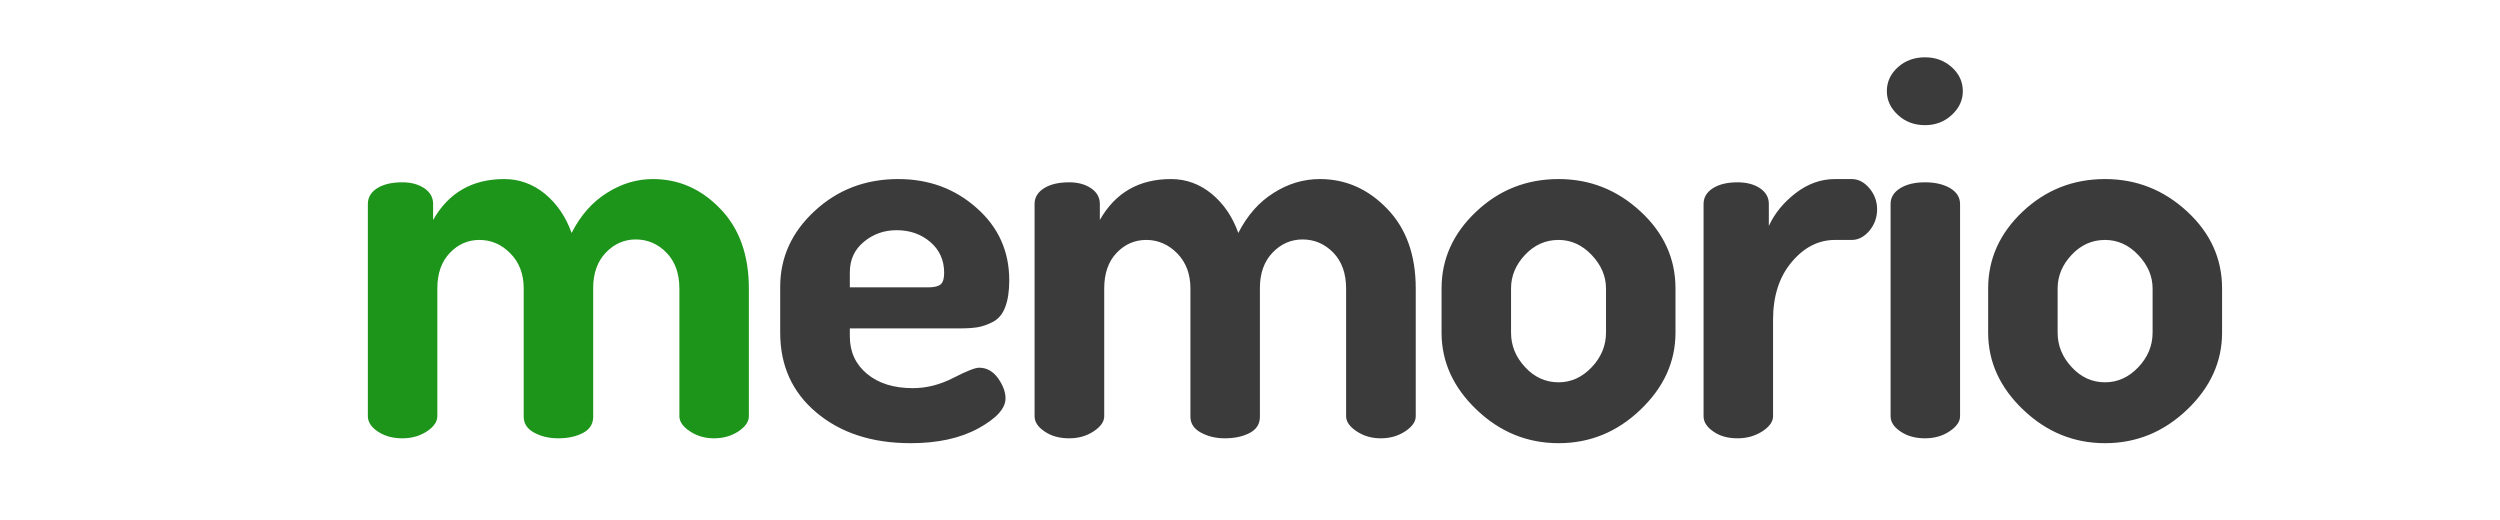
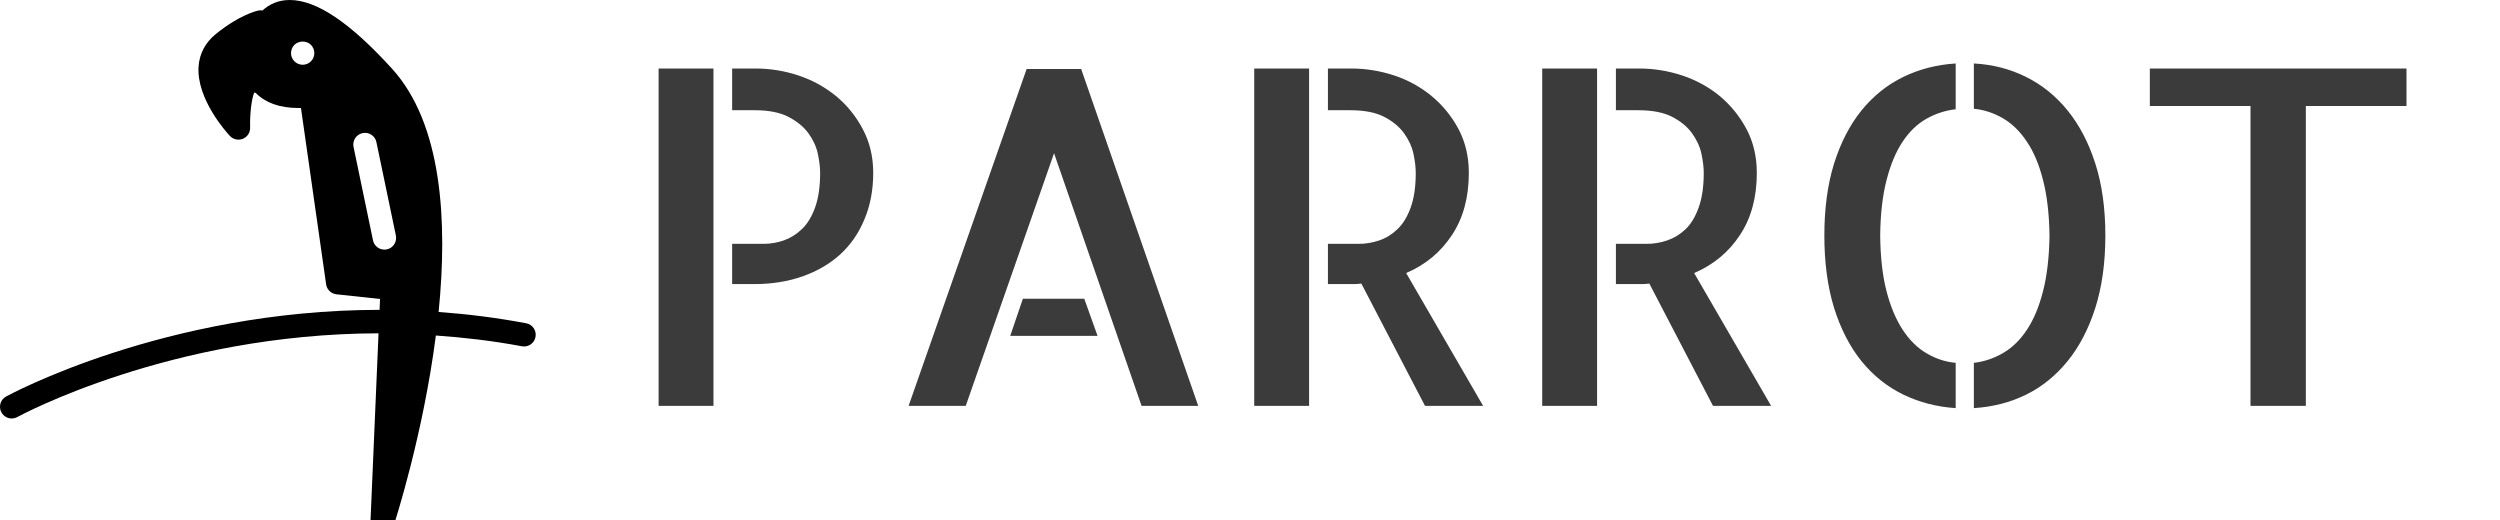
<svg xmlns="http://www.w3.org/2000/svg" width="154" height="32" viewBox="0 0 154 32">
-   <g transform="translate(41,-7)translate(52,23)rotate(0)translate(-52,-23)" opacity="1">
-     <path transform="translate(6,0)rotate(0)" d="M1.06 27.49L1.06 27.49L1.06 24.67L1.06 24.67Q1.06 21.95 3.19 19.99L3.19 19.99L3.19 19.99Q5.31 18.03 8.33 18.03L8.33 18.03L8.33 18.03Q11.16 18.03 13.16 19.81L13.16 19.81L13.16 19.81Q15.17 21.58 15.17 24.27L15.17 24.27L15.17 24.27Q15.17 25.27 14.92 25.92L14.92 25.92L14.92 25.92Q14.68 26.56 14.16 26.83L14.16 26.83L14.16 26.83Q13.65 27.09 13.21 27.16L13.21 27.16L13.21 27.16Q12.78 27.23 12.09 27.23L12.09 27.23L5.35 27.23L5.35 27.72L5.35 27.72Q5.35 29.15 6.41 30.03L6.41 30.03L6.41 30.03Q7.47 30.91 9.23 30.91L9.23 30.91L9.23 30.91Q10.49 30.91 11.72 30.28L11.72 30.28L11.72 30.28Q12.95 29.65 13.31 29.65L13.31 29.65L13.31 29.65Q14.01 29.65 14.48 30.30L14.48 30.30L14.48 30.30Q14.94 30.95 14.94 31.54L14.94 31.54L14.94 31.54Q14.94 32.47 13.26 33.39L13.26 33.39L13.26 33.39Q11.59 34.30 9.10 34.30L9.10 34.30L9.10 34.30Q5.54 34.30 3.30 32.42L3.30 32.42L3.30 32.42Q1.06 30.55 1.06 27.49ZM5.35 23.77L5.35 24.70L10.19 24.70L10.19 24.70Q10.72 24.70 10.94 24.52L10.94 24.52L10.94 24.52Q11.16 24.34 11.16 23.81L11.16 23.81L11.16 23.81Q11.16 22.64 10.31 21.91L10.31 21.91L10.31 21.91Q9.46 21.18 8.23 21.18L8.23 21.18L8.23 21.18Q7.07 21.18 6.21 21.90L6.21 21.90L6.21 21.90Q5.35 22.61 5.35 23.77L5.35 23.77ZM16.73 32.64L16.73 32.64L16.73 19.56L16.73 19.56Q16.73 18.96 17.32 18.59L17.32 18.59L17.32 18.59Q17.90 18.23 18.86 18.23L18.86 18.23L18.86 18.23Q19.66 18.23 20.20 18.59L20.20 18.59L20.20 18.59Q20.75 18.96 20.75 19.56L20.75 19.56L20.75 20.55L20.75 20.55Q22.18 18.03 25.13 18.03L25.13 18.03L25.13 18.03Q26.53 18.03 27.64 18.94L27.64 18.94L27.64 18.94Q28.75 19.86 29.28 21.35L29.28 21.35L29.28 21.35Q30.11 19.72 31.46 18.88L31.46 18.88L31.46 18.88Q32.80 18.03 34.30 18.03L34.30 18.03L34.30 18.03Q36.69 18.03 38.45 19.86L38.45 19.86L38.45 19.86Q40.21 21.68 40.21 24.77L40.21 24.77L40.21 32.64L40.21 32.64Q40.21 33.14 39.56 33.57L39.56 33.57L39.56 33.57Q38.91 34 38.05 34L38.05 34L38.05 34Q37.22 34 36.57 33.57L36.57 33.57L36.57 33.57Q35.92 33.14 35.92 32.64L35.92 32.64L35.92 24.77L35.92 24.77Q35.92 23.38 35.13 22.56L35.13 22.56L35.13 22.56Q34.33 21.75 33.24 21.75L33.24 21.75L33.24 21.75Q32.17 21.75 31.39 22.56L31.39 22.56L31.39 22.56Q30.61 23.38 30.61 24.74L30.61 24.74L30.61 32.67L30.61 32.67Q30.61 33.34 29.98 33.67L29.98 33.67L29.98 33.67Q29.35 34 28.45 34L28.45 34L28.45 34Q27.62 34 26.98 33.65L26.98 33.65L26.98 33.65Q26.33 33.30 26.33 32.67L26.33 32.67L26.33 24.77L26.33 24.77Q26.33 23.44 25.52 22.61L25.52 22.61L25.52 22.61Q24.70 21.78 23.61 21.78L23.61 21.78L23.61 21.78Q22.54 21.78 21.78 22.58L21.78 22.58L21.78 22.58Q21.02 23.38 21.02 24.77L21.02 24.77L21.02 32.64L21.02 32.64Q21.02 33.14 20.37 33.57L20.37 33.57L20.37 33.57Q19.72 34 18.86 34L18.86 34L18.86 34Q17.96 34 17.35 33.58L17.35 33.58L17.35 33.58Q16.73 33.17 16.73 32.64ZM41.80 27.49L41.80 27.49L41.80 24.77L41.80 24.77Q41.80 22.05 43.93 20.04L43.93 20.04L43.93 20.04Q46.05 18.03 49.01 18.03L49.01 18.03L49.01 18.03Q51.90 18.03 54.05 20.02L54.05 20.02L54.05 20.02Q56.21 22.01 56.21 24.77L56.21 24.77L56.21 27.49L56.21 27.49Q56.21 30.18 54.05 32.24L54.05 32.24L54.05 32.24Q51.90 34.30 49.01 34.30L49.01 34.30L49.01 34.30Q46.12 34.30 43.96 32.24L43.96 32.24L43.96 32.24Q41.80 30.18 41.80 27.49ZM46.08 24.77L46.08 27.49L46.08 27.49Q46.08 28.69 46.95 29.62L46.95 29.62L46.95 29.62Q47.81 30.55 49.01 30.55L49.01 30.55L49.01 30.55Q50.17 30.55 51.05 29.62L51.05 29.62L51.05 29.62Q51.93 28.69 51.93 27.49L51.93 27.49L51.93 24.77L51.93 24.77Q51.93 23.64 51.05 22.71L51.05 22.71L51.05 22.71Q50.17 21.78 49.01 21.78L49.01 21.78L49.01 21.78Q47.81 21.78 46.95 22.69L46.95 22.69L46.95 22.69Q46.08 23.61 46.08 24.77L46.08 24.77ZM57.94 32.64L57.94 32.64L57.94 19.56L57.94 19.56Q57.94 18.96 58.52 18.59L58.52 18.59L58.52 18.59Q59.10 18.23 60.03 18.23L60.03 18.23L60.03 18.23Q60.86 18.23 61.41 18.59L61.41 18.59L61.41 18.59Q61.96 18.96 61.96 19.56L61.96 19.56L61.96 20.92L61.96 20.92Q62.49 19.76 63.62 18.89L63.62 18.89L63.62 18.89Q64.74 18.03 66.04 18.03L66.04 18.03L67.07 18.03L67.07 18.03Q67.67 18.03 68.15 18.59L68.15 18.59L68.15 18.59Q68.63 19.16 68.63 19.89L68.63 19.89L68.63 19.89Q68.63 20.65 68.15 21.22L68.15 21.22L68.15 21.22Q67.67 21.78 67.07 21.78L67.07 21.78L66.04 21.78L66.04 21.78Q64.51 21.78 63.37 23.14L63.37 23.14L63.37 23.14Q62.22 24.50 62.22 26.70L62.22 26.70L62.22 32.64L62.22 32.64Q62.22 33.14 61.56 33.57L61.56 33.57L61.56 33.57Q60.89 34 60.03 34L60.03 34L60.03 34Q59.13 34 58.54 33.58L58.54 33.58L58.54 33.58Q57.94 33.17 57.94 32.64ZM69.23 12.62L69.23 12.62L69.23 12.62Q69.23 11.75 69.91 11.14L69.91 11.14L69.91 11.14Q70.59 10.53 71.58 10.53L71.58 10.53L71.58 10.53Q72.55 10.53 73.23 11.14L73.23 11.14L73.23 11.14Q73.91 11.75 73.91 12.62L73.91 12.62L73.91 12.62Q73.91 13.45 73.23 14.08L73.23 14.08L73.23 14.08Q72.55 14.71 71.58 14.71L71.58 14.71L71.58 14.71Q70.59 14.71 69.91 14.08L69.91 14.08L69.91 14.08Q69.23 13.45 69.23 12.62ZM69.46 32.64L69.46 32.64L69.46 19.56L69.46 19.56Q69.46 18.96 70.06 18.59L70.06 18.59L70.06 18.59Q70.65 18.23 71.58 18.23L71.58 18.23L71.58 18.23Q72.51 18.23 73.13 18.59L73.13 18.59L73.13 18.59Q73.74 18.96 73.74 19.56L73.74 19.56L73.74 32.64L73.74 32.64Q73.74 33.14 73.09 33.57L73.09 33.57L73.09 33.57Q72.45 34 71.58 34L71.58 34L71.58 34Q70.69 34 70.07 33.58L70.07 33.58L70.07 33.58Q69.46 33.17 69.46 32.64ZM75.47 27.49L75.47 27.49L75.47 24.77L75.47 24.77Q75.47 22.05 77.59 20.04L77.59 20.04L77.59 20.04Q79.72 18.03 82.67 18.03L82.67 18.03L82.67 18.03Q85.56 18.03 87.72 20.02L87.72 20.02L87.72 20.02Q89.88 22.01 89.88 24.77L89.88 24.77L89.88 27.49L89.88 27.49Q89.88 30.18 87.72 32.24L87.72 32.24L87.72 32.24Q85.56 34.30 82.67 34.30L82.67 34.30L82.67 34.30Q79.79 34.30 77.63 32.24L77.63 32.24L77.63 32.24Q75.47 30.18 75.47 27.49ZM79.75 24.77L79.75 27.49L79.75 27.49Q79.75 28.69 80.62 29.62L80.62 29.62L80.62 29.62Q81.48 30.55 82.67 30.55L82.67 30.55L82.67 30.55Q83.84 30.55 84.72 29.62L84.72 29.62L84.72 29.62Q85.60 28.69 85.60 27.49L85.60 27.49L85.60 24.77L85.60 24.77Q85.60 23.64 84.72 22.71L84.72 22.71L84.72 22.71Q83.84 21.78 82.67 21.78L82.67 21.78L82.67 21.78Q81.48 21.78 80.62 22.69L80.62 22.69L80.62 22.69Q79.75 23.61 79.75 24.77L79.75 24.77Z" fill="#3B3B3B" />
+   <g transform="translate(32,-5)translate(62.5,20)rotate(0)translate(-62.5,-20)" opacity="1">
+     <path transform="translate(6,0)rotate(0)" d="M2.57 30L2.57 9.22L5.95 9.22L5.95 30L2.57 30ZM7.10 9.22L8.54 9.22L8.54 9.22Q9.87 9.22 11.16 9.64L11.16 9.64L11.16 9.64Q12.46 10.07 13.49 10.91L13.49 10.91L13.49 10.91Q14.52 11.76 15.15 12.96L15.15 12.96L15.15 12.96Q15.79 14.16 15.79 15.65L15.79 15.65L15.79 15.65Q15.79 17.23 15.25 18.51L15.25 18.51L15.25 18.51Q14.72 19.79 13.76 20.67L13.76 20.67L13.76 20.67Q12.80 21.54 11.45 22.02L11.45 22.02L11.45 22.02Q10.09 22.50 8.46 22.50L8.46 22.50L7.10 22.50L7.10 20.02L9.05 20.02L9.05 20.02Q9.67 20.02 10.28 19.81L10.28 19.81L10.28 19.81Q10.88 19.60 11.39 19.12L11.39 19.12L11.39 19.12Q11.90 18.64 12.21 17.78L12.21 17.78L12.21 17.78Q12.52 16.92 12.52 15.65L12.52 15.65L12.52 15.65Q12.52 15.14 12.38 14.48L12.38 14.48L12.38 14.48Q12.24 13.82 11.80 13.21L11.80 13.21L11.80 13.21Q11.36 12.61 10.57 12.20L10.57 12.20L10.57 12.20Q9.78 11.79 8.49 11.79L8.49 11.79L7.10 11.79L7.10 9.22ZM28.60 9.25L35.81 30L32.32 30L26.93 14.44L21.49 30L17.97 30L25.24 9.25L28.60 9.25ZM25.01 23.40L28.79 23.40L29.61 25.69L24.23 25.69L25.01 23.40ZM39.26 30L39.26 9.22L42.64 9.22L42.64 30L39.26 30ZM48.62 21.82L53.36 30L49.78 30L45.86 22.47L45.86 22.47Q45.77 22.47 45.67 22.49L45.67 22.49L45.67 22.49Q45.58 22.50 45.38 22.50L45.38 22.50L45.38 22.50Q45.18 22.50 44.80 22.50L44.80 22.50L44.80 22.50Q44.42 22.50 43.80 22.50L43.80 22.50L43.80 20.02L45.72 20.02L45.72 20.02Q46.34 20.02 46.96 19.81L46.96 19.81L46.96 19.81Q47.58 19.60 48.08 19.12L48.08 19.12L48.08 19.12Q48.59 18.64 48.90 17.78L48.90 17.78L48.90 17.78Q49.21 16.92 49.21 15.65L49.21 15.65L49.21 15.65Q49.21 15.14 49.07 14.48L49.07 14.48L49.07 14.48Q48.93 13.82 48.49 13.21L48.49 13.21L48.49 13.21Q48.06 12.61 47.27 12.20L47.27 12.20L47.27 12.20Q46.48 11.79 45.18 11.79L45.18 11.79L43.80 11.79L43.80 9.22L45.24 9.22L45.24 9.22Q46.56 9.22 47.86 9.64L47.86 9.64L47.86 9.64Q49.16 10.07 50.18 10.91L50.18 10.91L50.18 10.91Q51.21 11.76 51.85 12.96L51.85 12.96L51.85 12.96Q52.48 14.16 52.48 15.65L52.48 15.65L52.48 15.65Q52.48 17.91 51.44 19.48L51.44 19.48L51.44 19.48Q50.40 21.06 48.62 21.82L48.62 21.82ZM57.00 30L57.00 9.22L60.38 9.22L60.38 30L57.00 30ZM66.36 21.82L71.10 30L67.52 30L63.60 22.47L63.60 22.47Q63.51 22.47 63.41 22.49L63.41 22.49L63.41 22.49Q63.32 22.50 63.12 22.50L63.12 22.50L63.12 22.50Q62.92 22.50 62.54 22.50L62.54 22.50L62.54 22.50Q62.16 22.50 61.54 22.50L61.54 22.50L61.54 20.02L63.46 20.02L63.46 20.02Q64.08 20.02 64.70 19.81L64.70 19.81L64.70 19.81Q65.32 19.60 65.83 19.12L65.83 19.12L65.83 19.12Q66.33 18.64 66.64 17.78L66.64 17.78L66.64 17.78Q66.95 16.92 66.95 15.65L66.95 15.65L66.95 15.65Q66.95 15.14 66.81 14.48L66.81 14.48L66.81 14.48Q66.67 13.82 66.23 13.21L66.23 13.21L66.23 13.21Q65.80 12.61 65.01 12.20L65.01 12.20L65.01 12.20Q64.22 11.79 62.92 11.79L62.92 11.79L61.54 11.79L61.54 9.22L62.98 9.22L62.98 9.22Q64.30 9.22 65.60 9.64L65.60 9.64L65.60 9.64Q66.90 10.07 67.93 10.91L67.93 10.91L67.93 10.91Q68.95 11.76 69.59 12.96L69.59 12.96L69.59 12.96Q70.22 14.16 70.22 15.65L70.22 15.65L70.22 15.65Q70.22 17.91 69.18 19.48L69.18 19.48L69.18 19.48Q68.14 21.06 66.36 21.82L66.36 21.82ZM74.38 19.51L74.38 19.51L74.38 19.51Q74.38 17.00 74.98 15.07L74.98 15.07L74.98 15.07Q75.59 13.14 76.67 11.80L76.67 11.80L76.67 11.80Q77.76 10.46 79.24 9.74L79.24 9.74L79.24 9.74Q80.72 9.02 82.47 8.91L82.47 8.91L82.47 11.73L82.47 11.73Q81.51 11.84 80.66 12.32L80.66 12.32L80.66 12.32Q79.82 12.80 79.20 13.73L79.20 13.73L79.20 13.73Q78.58 14.66 78.21 16.10L78.21 16.10L78.21 16.10Q77.84 17.54 77.82 19.51L77.82 19.51L77.82 19.51Q77.84 21.51 78.21 22.94L78.21 22.94L78.21 22.94Q78.58 24.36 79.21 25.32L79.21 25.32L79.21 25.32Q79.84 26.28 80.69 26.77L80.69 26.77L80.69 26.77Q81.54 27.27 82.47 27.35L82.47 27.35L82.47 30.14L82.47 30.14Q80.75 30.03 79.25 29.31L79.25 29.31L79.25 29.31Q77.76 28.59 76.67 27.25L76.67 27.25L76.67 27.25Q75.59 25.91 74.98 23.97L74.98 23.97L74.98 23.97Q74.38 22.02 74.38 19.51ZM83.59 11.70L83.59 8.91L83.59 8.91Q85.31 9.00 86.79 9.73L86.79 9.73L86.79 9.73Q88.27 10.46 89.36 11.80L89.36 11.80L89.36 11.80Q90.45 13.14 91.07 15.07L91.07 15.07L91.07 15.07Q91.69 17.00 91.69 19.51L91.69 19.51L91.69 19.51Q91.69 22.02 91.07 23.97L91.07 23.97L91.07 23.97Q90.45 25.91 89.36 27.25L89.36 27.25L89.36 27.25Q88.27 28.59 86.81 29.31L86.81 29.31L86.81 29.31Q85.34 30.03 83.59 30.14L83.59 30.14L83.59 27.35L83.59 27.35Q84.55 27.24 85.40 26.74L85.40 26.74L85.40 26.74Q86.24 26.25 86.86 25.31L86.86 25.31L86.86 25.31Q87.49 24.36 87.85 22.94L87.85 22.94L87.85 22.94Q88.22 21.51 88.25 19.51L88.25 19.51L88.25 19.51Q88.22 17.51 87.85 16.09L87.85 16.09L87.85 16.09Q87.49 14.66 86.85 13.72L86.85 13.72L86.85 13.72Q86.22 12.77 85.37 12.28L85.37 12.28L85.37 12.28Q84.52 11.79 83.59 11.70L83.59 11.70ZM94.43 9.22L110.24 9.22L110.24 11.53L104.04 11.53L104.04 30L100.63 30L100.63 11.53L94.43 11.53L94.43 9.22Z" fill="#3B3B3B" />
  </g>
-   <g transform="translate(15,-7)translate(19.5,22.5)rotate(0)translate(-19.5,-22.5)" opacity="1">
-     <path transform="translate(6,0)rotate(0)" d="M1.66 32.64L1.66 32.64L1.66 19.56L1.66 19.56Q1.66 18.96 2.24 18.59L2.24 18.59L2.24 18.59Q2.82 18.23 3.79 18.23L3.79 18.23L3.79 18.23Q4.58 18.23 5.13 18.59L5.13 18.59L5.13 18.59Q5.68 18.96 5.68 19.56L5.68 19.56L5.68 20.55L5.68 20.55Q7.11 18.03 10.06 18.03L10.06 18.03L10.06 18.03Q11.45 18.03 12.57 18.94L12.57 18.94L12.57 18.94Q13.68 19.86 14.21 21.35L14.21 21.35L14.21 21.35Q15.04 19.72 16.39 18.88L16.39 18.88L16.39 18.88Q17.73 18.03 19.22 18.03L19.22 18.03L19.22 18.03Q21.61 18.03 23.37 19.86L23.37 19.86L23.37 19.86Q25.13 21.68 25.13 24.77L25.13 24.77L25.13 32.64L25.13 32.64Q25.13 33.14 24.49 33.57L24.49 33.57L24.49 33.57Q23.84 34 22.98 34L22.98 34L22.98 34Q22.15 34 21.50 33.57L21.50 33.57L21.50 33.57Q20.85 33.14 20.85 32.64L20.85 32.64L20.85 24.77L20.85 24.77Q20.85 23.38 20.05 22.56L20.05 22.56L20.05 22.56Q19.26 21.75 18.16 21.75L18.16 21.75L18.16 21.75Q17.10 21.75 16.32 22.56L16.32 22.56L16.32 22.56Q15.54 23.38 15.54 24.74L15.54 24.74L15.54 32.67L15.54 32.67Q15.54 33.34 14.91 33.67L14.91 33.67L14.91 33.67Q14.28 34 13.38 34L13.38 34L13.38 34Q12.55 34 11.90 33.65L11.90 33.65L11.90 33.65Q11.26 33.30 11.26 32.67L11.26 32.67L11.26 24.77L11.26 24.77Q11.26 23.44 10.44 22.61L10.44 22.61L10.44 22.61Q9.63 21.78 8.53 21.78L8.53 21.78L8.53 21.78Q7.47 21.78 6.71 22.58L6.71 22.58L6.71 22.58Q5.94 23.38 5.94 24.77L5.94 24.77L5.94 32.64L5.94 32.64Q5.94 33.14 5.30 33.57L5.30 33.57L5.30 33.57Q4.65 34 3.79 34L3.79 34L3.79 34Q2.89 34 2.27 33.58L2.27 33.58L2.27 33.58Q1.66 33.17 1.66 32.64Z" fill="#1D951B" />
+   <g transform="translate(0,0)translate(16.5,16.5)rotate(0)translate(-16.5,-16.5) scale(0.35965,0.35965)" opacity="1">
+     <defs class="defs" />
+     <path transform="translate(-2.11748,-2.16)" d="M92.252,57.532c-5.124,-0.968 -10.132,-1.584 -15.012,-1.937c1.568,-15.572 0.611,-32.244 -7.992,-41.684c-7.2,-7.911 -12.928,-11.751 -17.504,-11.751c-2.044,0 -3.556,0.78 -4.668,1.796c-0.224,-0.032 -0.452,-0.044 -0.684,0.004c-0.328,0.068 -3.3,0.756 -7.364,4.076c-1.748,1.428 -2.752,3.336 -2.9,5.516c-0.376,5.56 4.78,11.264 5.368,11.896c0.388,0.416 0.92,0.632 1.464,0.632c0.256,0 0.516,-0.048 0.76,-0.148c0.768,-0.316 1.264,-1.08 1.24,-1.916c-0.072,-2.34 0.256,-4.992 0.708,-6.02c0.084,0.048 0.172,0.052 0.256,0.084c1.62,1.66 4.072,2.576 7.256,2.576c0.164,0 0.328,0 0.484,-0.004l4.313,30.212c0.131,0.907 0.859,1.6 1.764,1.704l7.472,0.8l-0.084,1.86c-36.845,0.04 -63.665,14.676 -63.985,14.856c-0.964,0.536 -1.312,1.752 -0.772,2.721c0.364,0.655 1.048,1.031 1.748,1.031c0.332,0 0.664,-0.084 0.972,-0.252c0.316,-0.172 26.232,-14.252 61.86,-14.336l-1.392,32.504c-0.049,1 0.655,1.876 1.64,2.057c0.116,0.023 0.243,0.031 0.36,0.031c0.848,0 1.623,-0.544 1.899,-1.38c0.392,-1.185 5.132,-15.896 7.312,-32.836c4.789,0.34 9.688,0.896 14.729,1.844c1.092,0.208 2.132,-0.508 2.336,-1.588c0.212,-1.1 -0.5,-2.136 -1.584,-2.348zM55.376,12.664c-0.372,0.376 -0.884,0.588 -1.416,0.588c-0.524,0 -1.044,-0.212 -1.416,-0.588c-0.372,-0.368 -0.584,-0.884 -0.584,-1.408c0,-0.524 0.22,-1.04 0.584,-1.416c0.752,-0.748 2.084,-0.748 2.828,0c0.372,0.376 0.584,0.892 0.584,1.416c0.004,0.528 -0.208,1.04 -0.58,1.408zM68.372,44.876c-0.14,0.024 -0.276,0.04 -0.412,0.04c-0.928,0 -1.76,-0.648 -1.956,-1.592l-3.332,-16c-0.229,-1.084 0.473,-2.14 1.557,-2.368c1.08,-0.228 2.14,0.472 2.359,1.548l3.336,16c0.217,1.084 -0.472,2.148 -1.552,2.372z" fill="#000000" class="fill c1" />
+   </g>
+   <g transform="translate(76,8)translate(1,1.5)rotate(0)translate(-1,-1.5)" opacity="1">
+     <path transform="translate(0.746449,0)rotate(0)" d="" fill="#000000" />
  </g>
</svg>
